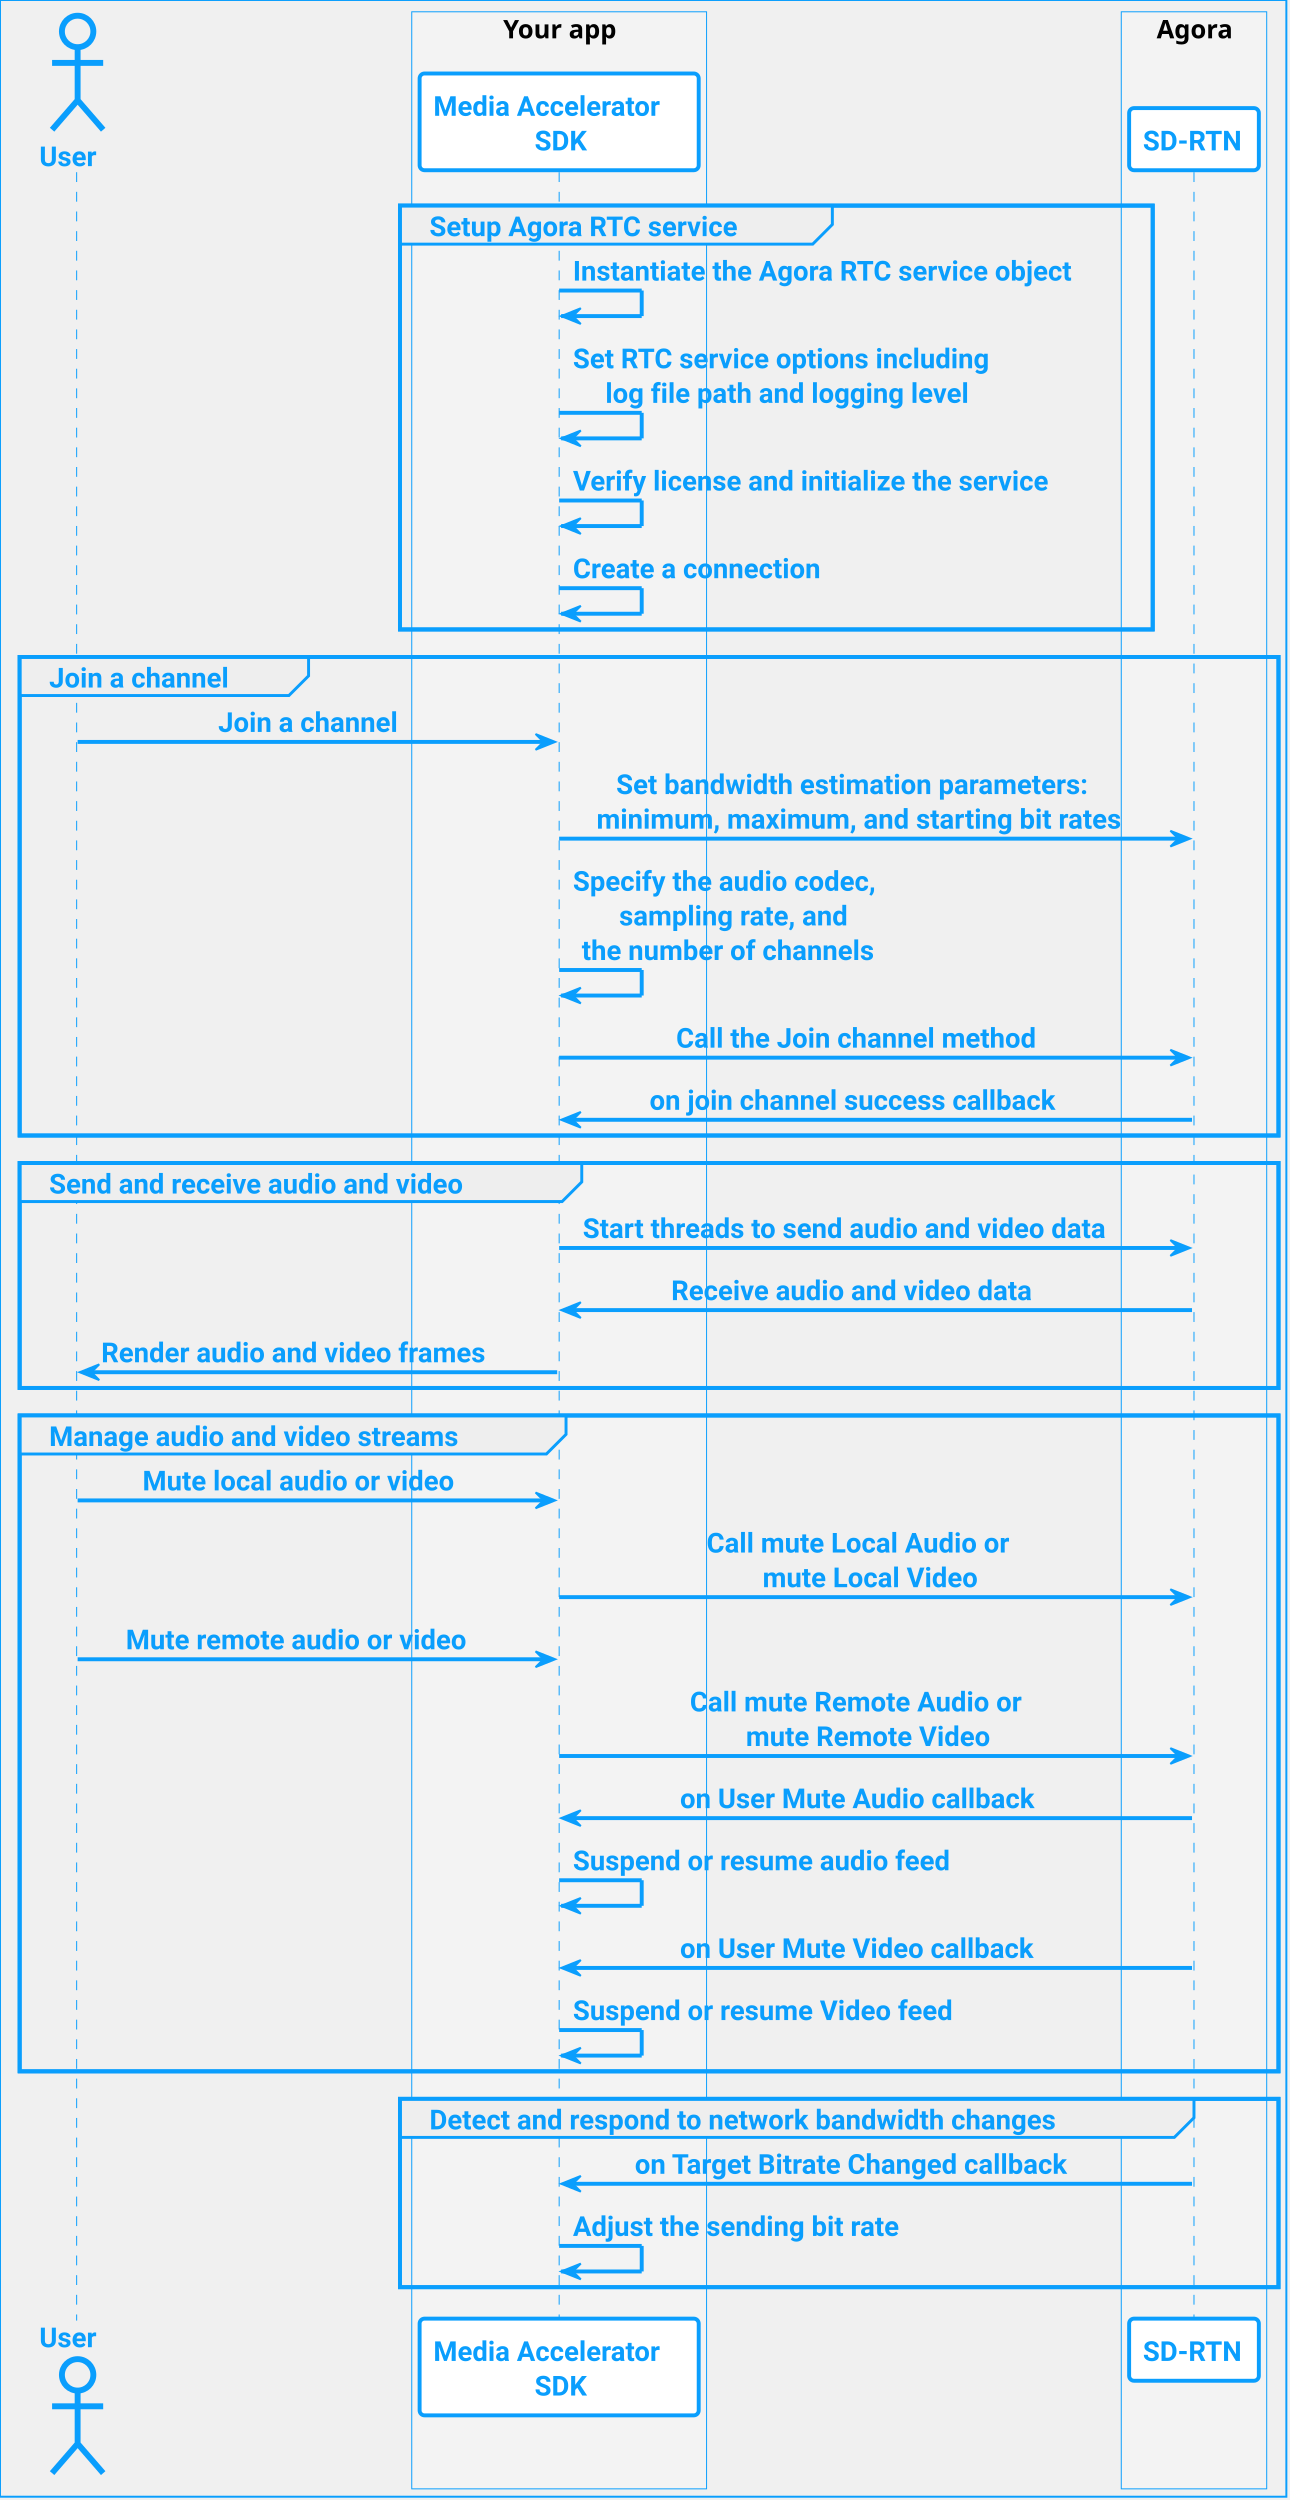
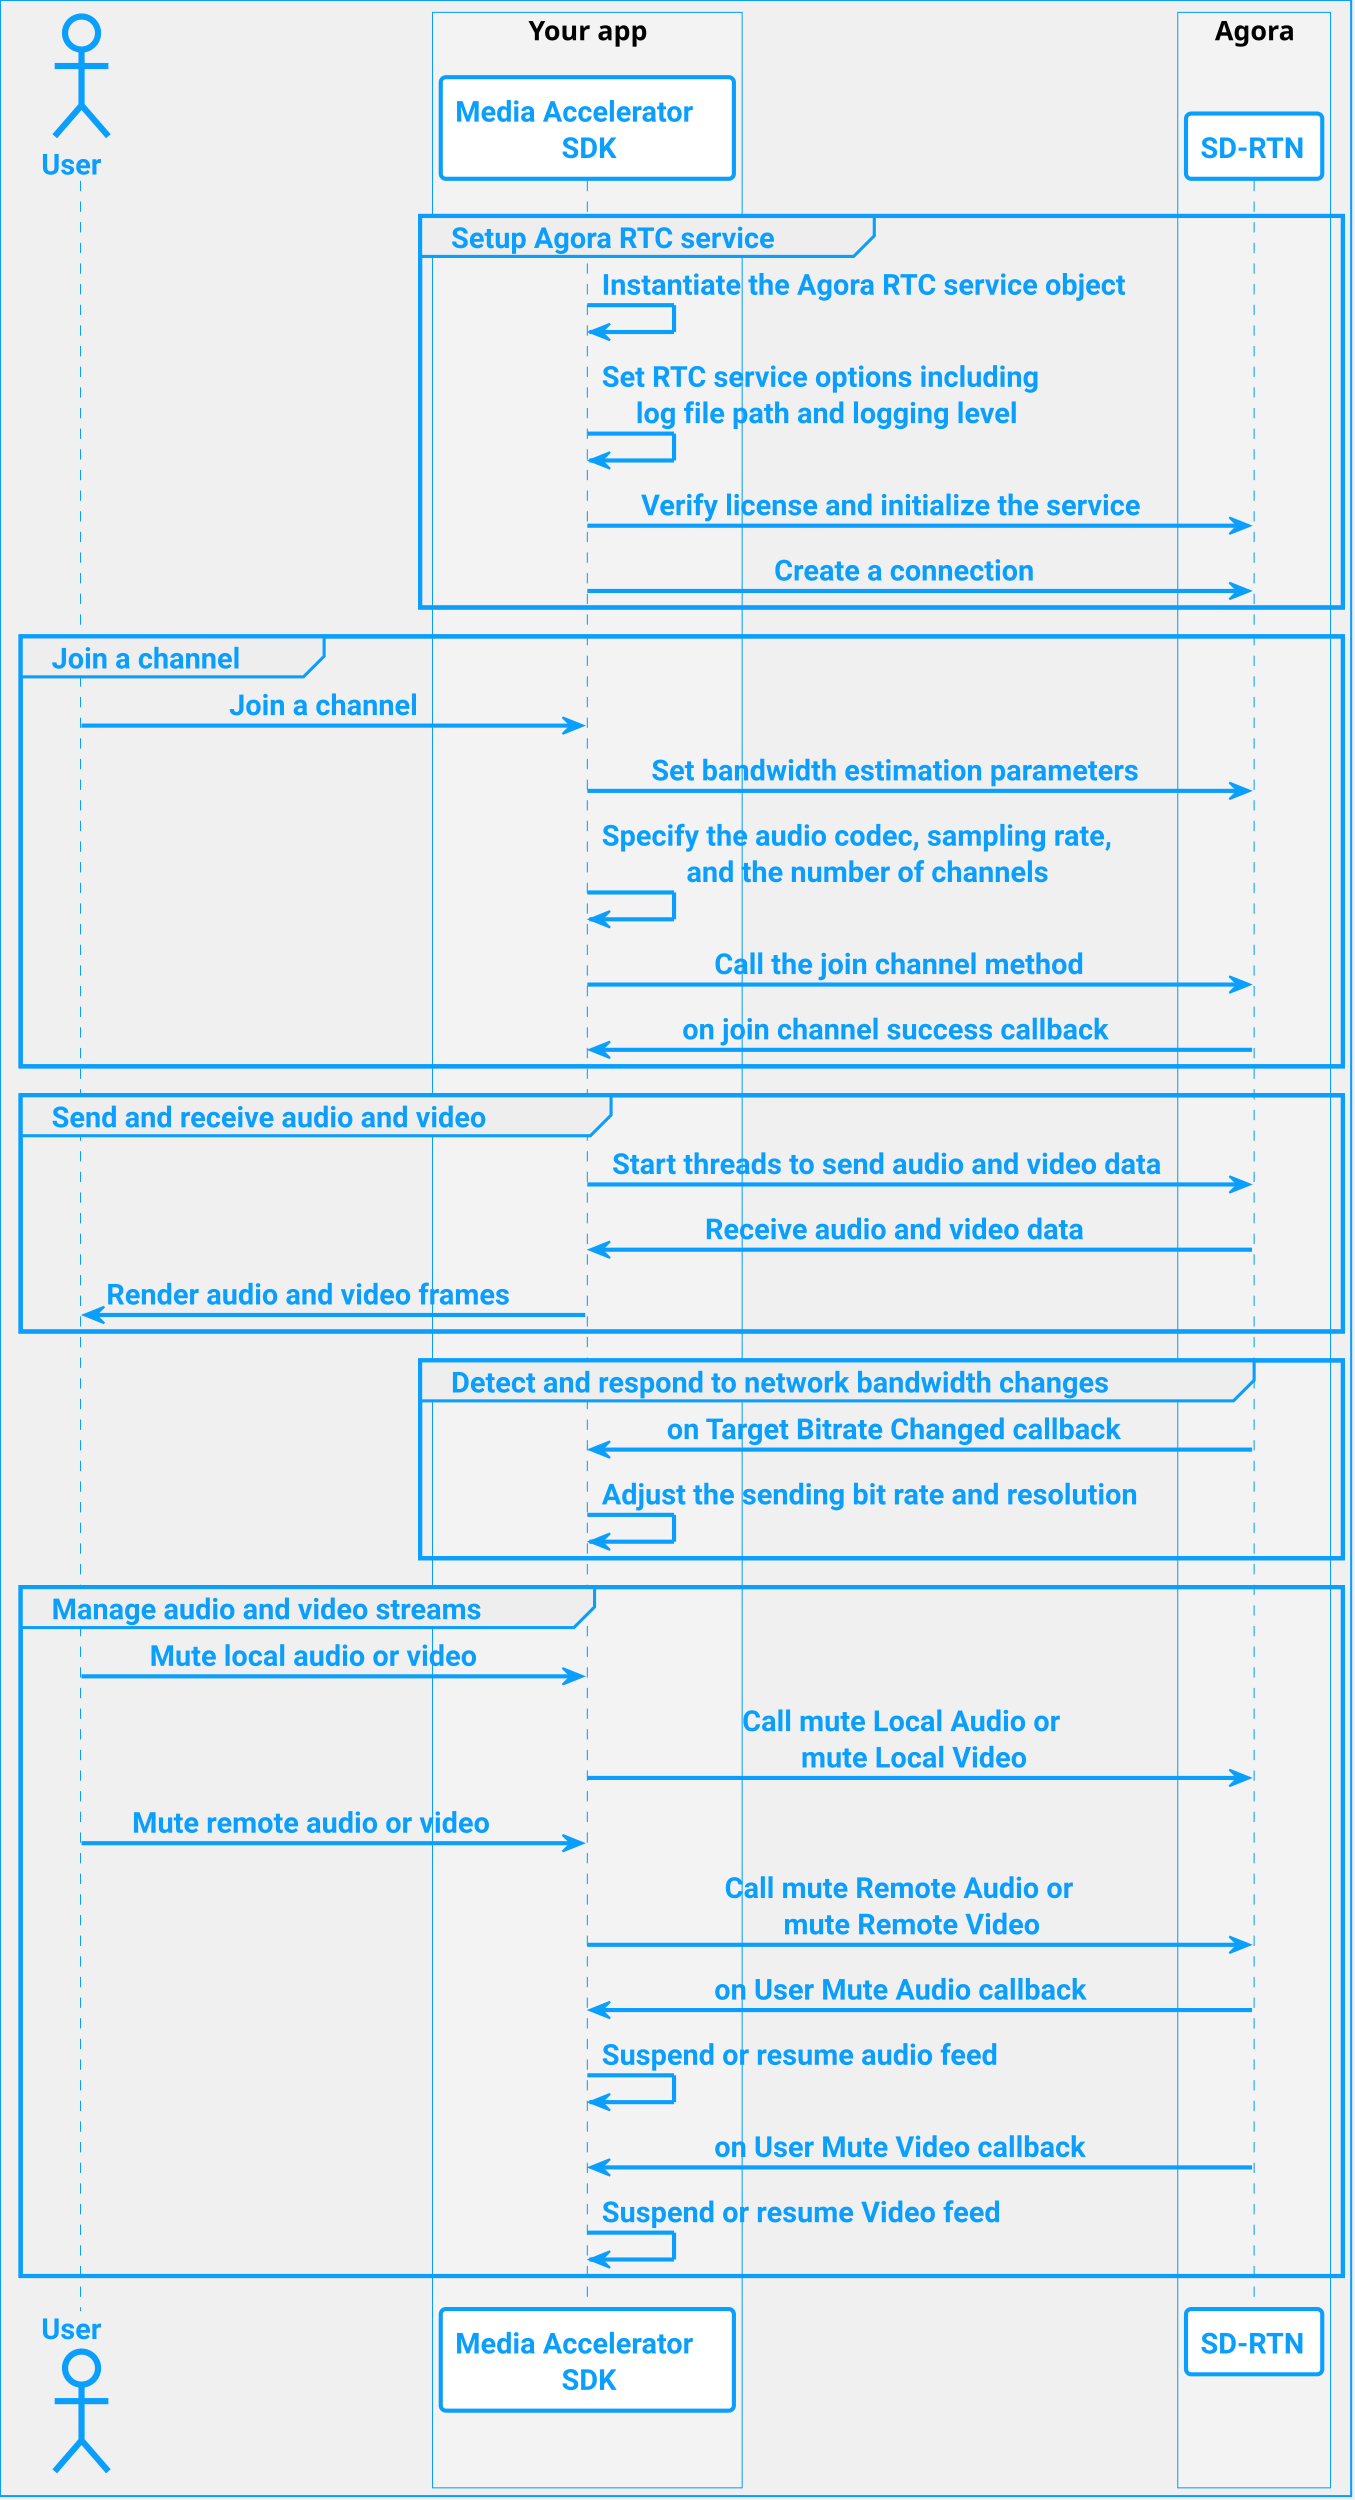
- <svg xmlns="http://www.w3.org/2000/svg" contentStyleType="text/css" height="1272px" preserveAspectRatio="none" style="width:656px;height:1272px;" version="1.1" viewBox="0 0 656 1272" width="656px" zoomAndPan="magnify">
+ <svg xmlns="http://www.w3.org/2000/svg" contentStyleType="text/css" height="1211px" preserveAspectRatio="none" style="width:656px;height:1211px;" version="1.1" viewBox="0 0 656 1211" width="656px" zoomAndPan="magnify">
  <defs />
  <g>
-     <rect fill="none" height="1270.328" style="stroke:#0A9EFD;stroke-width:1.0;" width="654.5" x="0" y="0" />
-     <rect fill="#F3F3F3" height="1260.328" style="stroke:#0A9EFD;stroke-width:0.5;" width="150" x="209.5" y="6" />
+     <rect fill="none" height="1209.109" style="stroke:#0A9EFD;stroke-width:1.0;" width="654.5" x="0" y="0" />
+     <rect fill="#F3F3F3" height="1199.109" style="stroke:#0A9EFD;stroke-width:0.5;" width="150" x="209.5" y="6" />
    <text fill="#000000" font-family="sans-serif" font-size="13" font-weight="bold" lengthAdjust="spacing" textLength="57" x="256" y="19.495">Your app</text>
-     <rect fill="#F3F3F3" height="1260.328" style="stroke:#0A9EFD;stroke-width:0.5;" width="74" x="570.5" y="6" />
+     <rect fill="#F3F3F3" height="1199.109" style="stroke:#0A9EFD;stroke-width:0.5;" width="74" x="570.5" y="6" />
    <text fill="#000000" font-family="sans-serif" font-size="13" font-weight="bold" lengthAdjust="spacing" textLength="38" x="588.5" y="19.495">Agora</text>
-     <rect fill="none" height="215.656" style="stroke:#0A9EFD;stroke-width:2.0;" width="383" x="203.5" y="104.609" />
-     <rect fill="none" height="243.484" style="stroke:#0A9EFD;stroke-width:2.0;" width="640.5" x="10" y="334.266" />
-     <rect fill="none" height="114.438" style="stroke:#0A9EFD;stroke-width:2.0;" width="640.5" x="10" y="591.75" />
-     <rect fill="none" height="333.703" style="stroke:#0A9EFD;stroke-width:2.0;" width="640.5" x="10" y="720.188" />
-     <rect fill="none" height="95.828" style="stroke:#0A9EFD;stroke-width:2.0;" width="447" x="203.5" y="1067.891" />
-     <line style="stroke:#0A9EFD;stroke-width:0.5;stroke-dasharray:5.0,5.0;" x1="39" x2="39" y1="87.609" y2="1180.719" />
-     <line style="stroke:#0A9EFD;stroke-width:0.5;stroke-dasharray:5.0,5.0;" x1="284.5" x2="284.5" y1="87.609" y2="1180.719" />
-     <line style="stroke:#0A9EFD;stroke-width:0.5;stroke-dasharray:5.0,5.0;" x1="607.5" x2="607.5" y1="87.609" y2="1180.719" />
+     <rect fill="none" height="189.656" style="stroke:#0A9EFD;stroke-width:2.0;" width="447" x="203.5" y="104.609" />
+     <rect fill="none" height="208.266" style="stroke:#0A9EFD;stroke-width:2.0;" width="640.5" x="10" y="308.266" />
+     <rect fill="none" height="114.438" style="stroke:#0A9EFD;stroke-width:2.0;" width="640.5" x="10" y="530.531" />
+     <rect fill="none" height="95.828" style="stroke:#0A9EFD;stroke-width:2.0;" width="447" x="203.5" y="658.969" />
+     <rect fill="none" height="333.703" style="stroke:#0A9EFD;stroke-width:2.0;" width="640.5" x="10" y="768.797" />
+     <line style="stroke:#0A9EFD;stroke-width:0.5;stroke-dasharray:5.0,5.0;" x1="39" x2="39" y1="87.609" y2="1119.5" />
+     <line style="stroke:#0A9EFD;stroke-width:0.5;stroke-dasharray:5.0,5.0;" x1="284.5" x2="284.5" y1="87.609" y2="1119.5" />
+     <line style="stroke:#0A9EFD;stroke-width:0.5;stroke-dasharray:5.0,5.0;" x1="607.5" x2="607.5" y1="87.609" y2="1119.5" />
    <text fill="#0A9EFD" font-family="Roboto" font-size="14" font-weight="bold" lengthAdjust="spacing" textLength="33" x="20" y="84.533">User</text>
    <ellipse cx="39.5" cy="16" fill="none" rx="8" ry="8" style="stroke:#0A9EFD;stroke-width:3.0;" />
    <path d="M39.5,24 L39.5,51 M26.5,32 L52.5,32 M39.5,51 L26.5,66 M39.5,51 L52.5,66 " fill="none" style="stroke:#0A9EFD;stroke-width:3.0;" />
-     <text fill="#0A9EFD" font-family="Roboto" font-size="14" font-weight="bold" lengthAdjust="spacing" textLength="33" x="20" y="1194.252">User</text>
-     <ellipse cx="39.5" cy="1208.328" fill="none" rx="8" ry="8" style="stroke:#0A9EFD;stroke-width:3.0;" />
-     <path d="M39.5,1216.328 L39.5,1243.328 M26.5,1224.328 L52.5,1224.328 M39.5,1243.328 L26.5,1258.328 M39.5,1243.328 L52.5,1258.328 " fill="none" style="stroke:#0A9EFD;stroke-width:3.0;" />
+     <text fill="#0A9EFD" font-family="Roboto" font-size="14" font-weight="bold" lengthAdjust="spacing" textLength="33" x="20" y="1133.033">User</text>
+     <ellipse cx="39.5" cy="1147.109" fill="none" rx="8" ry="8" style="stroke:#0A9EFD;stroke-width:3.0;" />
+     <path d="M39.5,1155.109 L39.5,1182.109 M26.5,1163.109 L52.5,1163.109 M39.5,1182.109 L26.5,1197.109 M39.5,1182.109 L52.5,1197.109 " fill="none" style="stroke:#0A9EFD;stroke-width:3.0;" />
    <rect fill="#FFFFFF" height="49.219" rx="2.5" ry="2.5" style="stroke:#0A9EFD;stroke-width:2.0;" width="142" x="213.5" y="37.391" />
    <text fill="#0A9EFD" font-family="Roboto" font-size="14" font-weight="bold" lengthAdjust="spacing" textLength="128" x="220.5" y="58.924">Media Accelerator</text>
    <text fill="#0A9EFD" font-family="Roboto" font-size="14" font-weight="bold" lengthAdjust="spacing" textLength="29" x="272" y="76.533">SDK</text>
-     <rect fill="#FFFFFF" height="49.219" rx="2.5" ry="2.5" style="stroke:#0A9EFD;stroke-width:2.0;" width="142" x="213.5" y="1179.719" />
-     <text fill="#0A9EFD" font-family="Roboto" font-size="14" font-weight="bold" lengthAdjust="spacing" textLength="128" x="220.5" y="1201.252">Media Accelerator</text>
-     <text fill="#0A9EFD" font-family="Roboto" font-size="14" font-weight="bold" lengthAdjust="spacing" textLength="29" x="272" y="1218.861">SDK</text>
+     <rect fill="#FFFFFF" height="49.219" rx="2.5" ry="2.5" style="stroke:#0A9EFD;stroke-width:2.0;" width="142" x="213.5" y="1118.5" />
+     <text fill="#0A9EFD" font-family="Roboto" font-size="14" font-weight="bold" lengthAdjust="spacing" textLength="128" x="220.5" y="1140.033">Media Accelerator</text>
+     <text fill="#0A9EFD" font-family="Roboto" font-size="14" font-weight="bold" lengthAdjust="spacing" textLength="29" x="272" y="1157.643">SDK</text>
    <rect fill="#FFFFFF" height="31.609" rx="2.5" ry="2.5" style="stroke:#0A9EFD;stroke-width:2.0;" width="66" x="574.5" y="55" />
    <text fill="#0A9EFD" font-family="Roboto" font-size="14" font-weight="bold" lengthAdjust="spacing" textLength="52" x="581.5" y="76.533">SD-RTN</text>
-     <rect fill="#FFFFFF" height="31.609" rx="2.5" ry="2.5" style="stroke:#0A9EFD;stroke-width:2.0;" width="66" x="574.5" y="1179.719" />
-     <text fill="#0A9EFD" font-family="Roboto" font-size="14" font-weight="bold" lengthAdjust="spacing" textLength="52" x="581.5" y="1201.252">SD-RTN</text>
+     <rect fill="#FFFFFF" height="31.609" rx="2.5" ry="2.5" style="stroke:#0A9EFD;stroke-width:2.0;" width="66" x="574.5" y="1118.5" />
+     <text fill="#0A9EFD" font-family="Roboto" font-size="14" font-weight="bold" lengthAdjust="spacing" textLength="52" x="581.5" y="1140.033">SD-RTN</text>
    <path d="M203.5,104.609 L423.5,104.609 L423.5,114.219 L413.5,124.219 L203.5,124.219 L203.5,104.609 " fill="#EEEEEE" style="stroke:#0A9EFD;stroke-width:1.5;" />
-     <rect fill="none" height="215.656" style="stroke:#0A9EFD;stroke-width:2.0;" width="383" x="203.5" y="104.609" />
+     <rect fill="none" height="189.656" style="stroke:#0A9EFD;stroke-width:2.0;" width="447" x="203.5" y="104.609" />
    <text fill="#0A9EFD" font-family="Roboto" font-size="14" font-weight="bold" lengthAdjust="spacing" textLength="175" x="218.5" y="120.143">Setup Agora RTC service</text>
    <line style="stroke:#0A9EFD;stroke-width:2.0;" x1="284.5" x2="326.5" y1="147.828" y2="147.828" />
    <line style="stroke:#0A9EFD;stroke-width:2.0;" x1="326.5" x2="326.5" y1="147.828" y2="160.828" />
    <line style="stroke:#0A9EFD;stroke-width:2.0;" x1="285.5" x2="326.5" y1="160.828" y2="160.828" />
    <polygon fill="#0A9EFD" points="295.5,156.828,285.5,160.828,295.5,164.828,291.5,160.828" style="stroke:#0A9EFD;stroke-width:1.0;" />
    <text fill="#0A9EFD" font-family="Roboto" font-size="14" font-weight="bold" lengthAdjust="spacing" textLength="283" x="291.5" y="142.752">Instantiate the Agora RTC service object</text>
    <line style="stroke:#0A9EFD;stroke-width:2.0;" x1="284.5" x2="326.5" y1="210.047" y2="210.047" />
    <line style="stroke:#0A9EFD;stroke-width:2.0;" x1="326.5" x2="326.5" y1="210.047" y2="223.047" />
    <line style="stroke:#0A9EFD;stroke-width:2.0;" x1="285.5" x2="326.5" y1="223.047" y2="223.047" />
    <polygon fill="#0A9EFD" points="295.5,219.047,285.5,223.047,295.5,227.047,291.5,223.047" style="stroke:#0A9EFD;stroke-width:1.0;" />
    <text fill="#0A9EFD" font-family="Roboto" font-size="14" font-weight="bold" lengthAdjust="spacing" textLength="238" x="291.5" y="187.361">Set RTC service options including</text>
    <text fill="#0A9EFD" font-family="Roboto" font-size="14" font-weight="bold" lengthAdjust="spacing" textLength="209" x="308" y="204.971">log file path and logging level</text>
-     <line style="stroke:#0A9EFD;stroke-width:2.0;" x1="284.5" x2="326.5" y1="254.656" y2="254.656" />
-     <line style="stroke:#0A9EFD;stroke-width:2.0;" x1="326.5" x2="326.5" y1="254.656" y2="267.656" />
-     <line style="stroke:#0A9EFD;stroke-width:2.0;" x1="285.5" x2="326.5" y1="267.656" y2="267.656" />
-     <polygon fill="#0A9EFD" points="295.5,263.656,285.5,267.656,295.5,271.656,291.5,267.656" style="stroke:#0A9EFD;stroke-width:1.0;" />
-     <text fill="#0A9EFD" font-family="Roboto" font-size="14" font-weight="bold" lengthAdjust="spacing" textLength="271" x="291.5" y="249.58">Verify license and initialize the service</text>
-     <line style="stroke:#0A9EFD;stroke-width:2.0;" x1="284.5" x2="326.5" y1="299.266" y2="299.266" />
-     <line style="stroke:#0A9EFD;stroke-width:2.0;" x1="326.5" x2="326.5" y1="299.266" y2="312.266" />
-     <line style="stroke:#0A9EFD;stroke-width:2.0;" x1="285.5" x2="326.5" y1="312.266" y2="312.266" />
-     <polygon fill="#0A9EFD" points="295.5,308.266,285.5,312.266,295.5,316.266,291.5,312.266" style="stroke:#0A9EFD;stroke-width:1.0;" />
-     <text fill="#0A9EFD" font-family="Roboto" font-size="14" font-weight="bold" lengthAdjust="spacing" textLength="142" x="291.5" y="294.19">Create a connection</text>
-     <path d="M10,334.266 L157,334.266 L157,343.875 L147,353.875 L10,353.875 L10,334.266 " fill="#EEEEEE" style="stroke:#0A9EFD;stroke-width:1.5;" />
-     <rect fill="none" height="243.484" style="stroke:#0A9EFD;stroke-width:2.0;" width="640.5" x="10" y="334.266" />
-     <text fill="#0A9EFD" font-family="Roboto" font-size="14" font-weight="bold" lengthAdjust="spacing" textLength="102" x="25" y="349.799">Join a channel</text>
-     <polygon fill="#0A9EFD" points="272.5,373.484,282.5,377.484,272.5,381.484,276.5,377.484" style="stroke:#0A9EFD;stroke-width:1.0;" />
-     <line style="stroke:#0A9EFD;stroke-width:2.0;" x1="39.5" x2="278.5" y1="377.484" y2="377.484" />
-     <text fill="#0A9EFD" font-family="Roboto" font-size="14" font-weight="bold" lengthAdjust="spacing" textLength="102" x="111" y="372.408">Join a channel</text>
-     <polygon fill="#0A9EFD" points="595.5,422.703,605.5,426.703,595.5,430.703,599.5,426.703" style="stroke:#0A9EFD;stroke-width:1.0;" />
-     <line style="stroke:#0A9EFD;stroke-width:2.0;" x1="284.5" x2="601.5" y1="426.703" y2="426.703" />
-     <text fill="#0A9EFD" font-family="Roboto" font-size="14" font-weight="bold" lengthAdjust="spacing" textLength="265" x="313.5" y="404.018">Set bandwidth estimation parameters:</text>
-     <text fill="#0A9EFD" font-family="Roboto" font-size="14" font-weight="bold" lengthAdjust="spacing" textLength="289" x="303.5" y="421.627">minimum, maximum, and starting bit rates</text>
-     <line style="stroke:#0A9EFD;stroke-width:2.0;" x1="284.5" x2="326.5" y1="493.531" y2="493.531" />
-     <line style="stroke:#0A9EFD;stroke-width:2.0;" x1="326.5" x2="326.5" y1="493.531" y2="506.531" />
-     <line style="stroke:#0A9EFD;stroke-width:2.0;" x1="285.5" x2="326.5" y1="506.531" y2="506.531" />
-     <polygon fill="#0A9EFD" points="295.5,502.531,285.5,506.531,295.5,510.531,291.5,506.531" style="stroke:#0A9EFD;stroke-width:1.0;" />
-     <text fill="#0A9EFD" font-family="Roboto" font-size="14" font-weight="bold" lengthAdjust="spacing" textLength="172" x="291.5" y="453.236">Specify the audio codec,</text>
-     <text fill="#0A9EFD" font-family="Roboto" font-size="14" font-weight="bold" lengthAdjust="spacing" textLength="129" x="315" y="470.846">sampling rate, and</text>
-     <text fill="#0A9EFD" font-family="Roboto" font-size="14" font-weight="bold" lengthAdjust="spacing" textLength="167" x="296" y="488.455">the number of channels</text>
-     <polygon fill="#0A9EFD" points="595.5,534.141,605.5,538.141,595.5,542.141,599.5,538.141" style="stroke:#0A9EFD;stroke-width:1.0;" />
-     <line style="stroke:#0A9EFD;stroke-width:2.0;" x1="284.5" x2="601.5" y1="538.141" y2="538.141" />
-     <text fill="#0A9EFD" font-family="Roboto" font-size="14" font-weight="bold" lengthAdjust="spacing" textLength="204" x="344" y="533.064">Call the Join channel method</text>
-     <polygon fill="#0A9EFD" points="295.5,565.75,285.5,569.75,295.5,573.75,291.5,569.75" style="stroke:#0A9EFD;stroke-width:1.0;" />
-     <line style="stroke:#0A9EFD;stroke-width:2.0;" x1="289.5" x2="606.5" y1="569.75" y2="569.75" />
-     <text fill="#0A9EFD" font-family="Roboto" font-size="14" font-weight="bold" lengthAdjust="spacing" textLength="231" x="330.5" y="564.674">on join channel success callback</text>
-     <path d="M10,591.75 L296,591.75 L296,601.359 L286,611.359 L10,611.359 L10,591.75 " fill="#EEEEEE" style="stroke:#0A9EFD;stroke-width:1.5;" />
-     <rect fill="none" height="114.438" style="stroke:#0A9EFD;stroke-width:2.0;" width="640.5" x="10" y="591.75" />
-     <text fill="#0A9EFD" font-family="Roboto" font-size="14" font-weight="bold" lengthAdjust="spacing" textLength="241" x="25" y="607.283">Send and receive audio and video</text>
-     <polygon fill="#0A9EFD" points="595.5,630.969,605.5,634.969,595.5,638.969,599.5,634.969" style="stroke:#0A9EFD;stroke-width:1.0;" />
-     <line style="stroke:#0A9EFD;stroke-width:2.0;" x1="284.5" x2="601.5" y1="634.969" y2="634.969" />
-     <text fill="#0A9EFD" font-family="Roboto" font-size="14" font-weight="bold" lengthAdjust="spacing" textLength="299" x="296.5" y="629.893">Start threads to send audio and video data</text>
-     <polygon fill="#0A9EFD" points="295.5,662.578,285.5,666.578,295.5,670.578,291.5,666.578" style="stroke:#0A9EFD;stroke-width:1.0;" />
-     <line style="stroke:#0A9EFD;stroke-width:2.0;" x1="289.5" x2="606.5" y1="666.578" y2="666.578" />
-     <text fill="#0A9EFD" font-family="Roboto" font-size="14" font-weight="bold" lengthAdjust="spacing" textLength="209" x="341.5" y="661.502">Receive audio and video data</text>
-     <polygon fill="#0A9EFD" points="50.5,694.188,40.5,698.188,50.5,702.188,46.5,698.188" style="stroke:#0A9EFD;stroke-width:1.0;" />
-     <line style="stroke:#0A9EFD;stroke-width:2.0;" x1="44.5" x2="283.5" y1="698.188" y2="698.188" />
-     <text fill="#0A9EFD" font-family="Roboto" font-size="14" font-weight="bold" lengthAdjust="spacing" textLength="221" x="51.5" y="693.111">Render audio and video frames</text>
-     <path d="M10,720.188 L288,720.188 L288,729.797 L278,739.797 L10,739.797 L10,720.188 " fill="#EEEEEE" style="stroke:#0A9EFD;stroke-width:1.5;" />
-     <rect fill="none" height="333.703" style="stroke:#0A9EFD;stroke-width:2.0;" width="640.5" x="10" y="720.188" />
-     <text fill="#0A9EFD" font-family="Roboto" font-size="14" font-weight="bold" lengthAdjust="spacing" textLength="233" x="25" y="735.721">Manage audio and video streams</text>
-     <polygon fill="#0A9EFD" points="272.5,759.406,282.5,763.406,272.5,767.406,276.5,763.406" style="stroke:#0A9EFD;stroke-width:1.0;" />
-     <line style="stroke:#0A9EFD;stroke-width:2.0;" x1="39.5" x2="278.5" y1="763.406" y2="763.406" />
-     <text fill="#0A9EFD" font-family="Roboto" font-size="14" font-weight="bold" lengthAdjust="spacing" textLength="179" x="72.5" y="758.33">Mute local audio or video</text>
-     <polygon fill="#0A9EFD" points="595.5,808.625,605.5,812.625,595.5,816.625,599.5,812.625" style="stroke:#0A9EFD;stroke-width:1.0;" />
-     <line style="stroke:#0A9EFD;stroke-width:2.0;" x1="284.5" x2="601.5" y1="812.625" y2="812.625" />
-     <text fill="#0A9EFD" font-family="Roboto" font-size="14" font-weight="bold" lengthAdjust="spacing" textLength="169" x="359.5" y="789.939">Call mute Local Audio or</text>
-     <text fill="#0A9EFD" font-family="Roboto" font-size="14" font-weight="bold" lengthAdjust="spacing" textLength="120" x="388" y="807.549">mute Local Video</text>
-     <polygon fill="#0A9EFD" points="272.5,840.234,282.5,844.234,272.5,848.234,276.5,844.234" style="stroke:#0A9EFD;stroke-width:1.0;" />
-     <line style="stroke:#0A9EFD;stroke-width:2.0;" x1="39.5" x2="278.5" y1="844.234" y2="844.234" />
-     <text fill="#0A9EFD" font-family="Roboto" font-size="14" font-weight="bold" lengthAdjust="spacing" textLength="196" x="64" y="839.158">Mute remote audio or video</text>
-     <polygon fill="#0A9EFD" points="595.5,889.453,605.5,893.453,595.5,897.453,599.5,893.453" style="stroke:#0A9EFD;stroke-width:1.0;" />
-     <line style="stroke:#0A9EFD;stroke-width:2.0;" x1="284.5" x2="601.5" y1="893.453" y2="893.453" />
-     <text fill="#0A9EFD" font-family="Roboto" font-size="14" font-weight="bold" lengthAdjust="spacing" textLength="186" x="351" y="870.768">Call mute Remote Audio or</text>
-     <text fill="#0A9EFD" font-family="Roboto" font-size="14" font-weight="bold" lengthAdjust="spacing" textLength="137" x="379.5" y="888.377">mute Remote Video</text>
-     <polygon fill="#0A9EFD" points="295.5,921.062,285.5,925.062,295.5,929.062,291.5,925.062" style="stroke:#0A9EFD;stroke-width:1.0;" />
-     <line style="stroke:#0A9EFD;stroke-width:2.0;" x1="289.5" x2="606.5" y1="925.062" y2="925.062" />
-     <text fill="#0A9EFD" font-family="Roboto" font-size="14" font-weight="bold" lengthAdjust="spacing" textLength="200" x="346" y="919.986">on User Mute Audio callback</text>
-     <line style="stroke:#0A9EFD;stroke-width:2.0;" x1="284.5" x2="326.5" y1="956.672" y2="956.672" />
-     <line style="stroke:#0A9EFD;stroke-width:2.0;" x1="326.5" x2="326.5" y1="956.672" y2="969.672" />
-     <line style="stroke:#0A9EFD;stroke-width:2.0;" x1="285.5" x2="326.5" y1="969.672" y2="969.672" />
-     <polygon fill="#0A9EFD" points="295.5,965.672,285.5,969.672,295.5,973.672,291.5,969.672" style="stroke:#0A9EFD;stroke-width:1.0;" />
-     <text fill="#0A9EFD" font-family="Roboto" font-size="14" font-weight="bold" lengthAdjust="spacing" textLength="217" x="291.5" y="951.596">Suspend or resume audio feed</text>
-     <polygon fill="#0A9EFD" points="295.5,997.281,285.5,1001.281,295.5,1005.281,291.5,1001.281" style="stroke:#0A9EFD;stroke-width:1.0;" />
-     <line style="stroke:#0A9EFD;stroke-width:2.0;" x1="289.5" x2="606.5" y1="1001.281" y2="1001.281" />
-     <text fill="#0A9EFD" font-family="Roboto" font-size="14" font-weight="bold" lengthAdjust="spacing" textLength="200" x="346" y="996.205">on User Mute Video callback</text>
-     <line style="stroke:#0A9EFD;stroke-width:2.0;" x1="284.5" x2="326.5" y1="1032.891" y2="1032.891" />
-     <line style="stroke:#0A9EFD;stroke-width:2.0;" x1="326.5" x2="326.5" y1="1032.891" y2="1045.891" />
-     <line style="stroke:#0A9EFD;stroke-width:2.0;" x1="285.5" x2="326.5" y1="1045.891" y2="1045.891" />
-     <polygon fill="#0A9EFD" points="295.5,1041.891,285.5,1045.891,295.5,1049.891,291.5,1045.891" style="stroke:#0A9EFD;stroke-width:1.0;" />
-     <text fill="#0A9EFD" font-family="Roboto" font-size="14" font-weight="bold" lengthAdjust="spacing" textLength="218" x="291.5" y="1027.814">Suspend or resume Video feed</text>
-     <path d="M203.5,1067.891 L607.5,1067.891 L607.5,1077.5 L597.5,1087.5 L203.5,1087.5 L203.5,1067.891 " fill="#EEEEEE" style="stroke:#0A9EFD;stroke-width:1.5;" />
-     <rect fill="none" height="95.828" style="stroke:#0A9EFD;stroke-width:2.0;" width="447" x="203.5" y="1067.891" />
-     <text fill="#0A9EFD" font-family="Roboto" font-size="14" font-weight="bold" lengthAdjust="spacing" textLength="359" x="218.5" y="1083.424">Detect and respond to network bandwidth changes</text>
-     <polygon fill="#0A9EFD" points="295.5,1107.109,285.5,1111.109,295.5,1115.109,291.5,1111.109" style="stroke:#0A9EFD;stroke-width:1.0;" />
-     <line style="stroke:#0A9EFD;stroke-width:2.0;" x1="289.5" x2="606.5" y1="1111.109" y2="1111.109" />
-     <text fill="#0A9EFD" font-family="Roboto" font-size="14" font-weight="bold" lengthAdjust="spacing" textLength="246" x="323" y="1106.033">on Target Bitrate Changed callback</text>
-     <line style="stroke:#0A9EFD;stroke-width:2.0;" x1="284.5" x2="326.5" y1="1142.719" y2="1142.719" />
-     <line style="stroke:#0A9EFD;stroke-width:2.0;" x1="326.5" x2="326.5" y1="1142.719" y2="1155.719" />
-     <line style="stroke:#0A9EFD;stroke-width:2.0;" x1="285.5" x2="326.5" y1="1155.719" y2="1155.719" />
-     <polygon fill="#0A9EFD" points="295.5,1151.719,285.5,1155.719,295.5,1159.719,291.5,1155.719" style="stroke:#0A9EFD;stroke-width:1.0;" />
-     <text fill="#0A9EFD" font-family="Roboto" font-size="14" font-weight="bold" lengthAdjust="spacing" textLength="186" x="291.5" y="1137.643">Adjust the sending bit rate</text>
+     <polygon fill="#0A9EFD" points="595.5,250.656,605.5,254.656,595.5,258.656,599.5,254.656" style="stroke:#0A9EFD;stroke-width:1.0;" />
+     <line style="stroke:#0A9EFD;stroke-width:2.0;" x1="284.5" x2="601.5" y1="254.656" y2="254.656" />
+     <text fill="#0A9EFD" font-family="Roboto" font-size="14" font-weight="bold" lengthAdjust="spacing" textLength="271" x="310.5" y="249.58">Verify license and initialize the service</text>
+     <polygon fill="#0A9EFD" points="595.5,282.266,605.5,286.266,595.5,290.266,599.5,286.266" style="stroke:#0A9EFD;stroke-width:1.0;" />
+     <line style="stroke:#0A9EFD;stroke-width:2.0;" x1="284.5" x2="601.5" y1="286.266" y2="286.266" />
+     <text fill="#0A9EFD" font-family="Roboto" font-size="14" font-weight="bold" lengthAdjust="spacing" textLength="142" x="375" y="281.19">Create a connection</text>
+     <path d="M10,308.266 L157,308.266 L157,317.875 L147,327.875 L10,327.875 L10,308.266 " fill="#EEEEEE" style="stroke:#0A9EFD;stroke-width:1.5;" />
+     <rect fill="none" height="208.266" style="stroke:#0A9EFD;stroke-width:2.0;" width="640.5" x="10" y="308.266" />
+     <text fill="#0A9EFD" font-family="Roboto" font-size="14" font-weight="bold" lengthAdjust="spacing" textLength="102" x="25" y="323.799">Join a channel</text>
+     <polygon fill="#0A9EFD" points="272.5,347.484,282.5,351.484,272.5,355.484,276.5,351.484" style="stroke:#0A9EFD;stroke-width:1.0;" />
+     <line style="stroke:#0A9EFD;stroke-width:2.0;" x1="39.5" x2="278.5" y1="351.484" y2="351.484" />
+     <text fill="#0A9EFD" font-family="Roboto" font-size="14" font-weight="bold" lengthAdjust="spacing" textLength="102" x="111" y="346.408">Join a channel</text>
+     <polygon fill="#0A9EFD" points="595.5,379.094,605.5,383.094,595.5,387.094,599.5,383.094" style="stroke:#0A9EFD;stroke-width:1.0;" />
+     <line style="stroke:#0A9EFD;stroke-width:2.0;" x1="284.5" x2="601.5" y1="383.094" y2="383.094" />
+     <text fill="#0A9EFD" font-family="Roboto" font-size="14" font-weight="bold" lengthAdjust="spacing" textLength="261" x="315.5" y="378.018">Set bandwidth estimation parameters</text>
+     <line style="stroke:#0A9EFD;stroke-width:2.0;" x1="284.5" x2="326.5" y1="432.312" y2="432.312" />
+     <line style="stroke:#0A9EFD;stroke-width:2.0;" x1="326.5" x2="326.5" y1="432.312" y2="445.312" />
+     <line style="stroke:#0A9EFD;stroke-width:2.0;" x1="285.5" x2="326.5" y1="445.312" y2="445.312" />
+     <polygon fill="#0A9EFD" points="295.5,441.312,285.5,445.312,295.5,449.312,291.5,445.312" style="stroke:#0A9EFD;stroke-width:1.0;" />
+     <text fill="#0A9EFD" font-family="Roboto" font-size="14" font-weight="bold" lengthAdjust="spacing" textLength="275" x="291.5" y="409.627">Specify the audio codec, sampling rate,</text>
+     <text fill="#0A9EFD" font-family="Roboto" font-size="14" font-weight="bold" lengthAdjust="spacing" textLength="197" x="332.5" y="427.236">and the number of channels</text>
+     <polygon fill="#0A9EFD" points="595.5,472.922,605.5,476.922,595.5,480.922,599.5,476.922" style="stroke:#0A9EFD;stroke-width:1.0;" />
+     <line style="stroke:#0A9EFD;stroke-width:2.0;" x1="284.5" x2="601.5" y1="476.922" y2="476.922" />
+     <text fill="#0A9EFD" font-family="Roboto" font-size="14" font-weight="bold" lengthAdjust="spacing" textLength="200" x="346" y="471.846">Call the join channel method</text>
+     <polygon fill="#0A9EFD" points="295.5,504.531,285.5,508.531,295.5,512.531,291.5,508.531" style="stroke:#0A9EFD;stroke-width:1.0;" />
+     <line style="stroke:#0A9EFD;stroke-width:2.0;" x1="289.5" x2="606.5" y1="508.531" y2="508.531" />
+     <text fill="#0A9EFD" font-family="Roboto" font-size="14" font-weight="bold" lengthAdjust="spacing" textLength="231" x="330.5" y="503.455">on join channel success callback</text>
+     <path d="M10,530.531 L296,530.531 L296,540.141 L286,550.141 L10,550.141 L10,530.531 " fill="#EEEEEE" style="stroke:#0A9EFD;stroke-width:1.5;" />
+     <rect fill="none" height="114.438" style="stroke:#0A9EFD;stroke-width:2.0;" width="640.5" x="10" y="530.531" />
+     <text fill="#0A9EFD" font-family="Roboto" font-size="14" font-weight="bold" lengthAdjust="spacing" textLength="241" x="25" y="546.064">Send and receive audio and video</text>
+     <polygon fill="#0A9EFD" points="595.5,569.75,605.5,573.75,595.5,577.75,599.5,573.75" style="stroke:#0A9EFD;stroke-width:1.0;" />
+     <line style="stroke:#0A9EFD;stroke-width:2.0;" x1="284.5" x2="601.5" y1="573.75" y2="573.75" />
+     <text fill="#0A9EFD" font-family="Roboto" font-size="14" font-weight="bold" lengthAdjust="spacing" textLength="299" x="296.5" y="568.674">Start threads to send audio and video data</text>
+     <polygon fill="#0A9EFD" points="295.5,601.359,285.5,605.359,295.5,609.359,291.5,605.359" style="stroke:#0A9EFD;stroke-width:1.0;" />
+     <line style="stroke:#0A9EFD;stroke-width:2.0;" x1="289.5" x2="606.5" y1="605.359" y2="605.359" />
+     <text fill="#0A9EFD" font-family="Roboto" font-size="14" font-weight="bold" lengthAdjust="spacing" textLength="209" x="341.5" y="600.283">Receive audio and video data</text>
+     <polygon fill="#0A9EFD" points="50.5,632.969,40.5,636.969,50.5,640.969,46.5,636.969" style="stroke:#0A9EFD;stroke-width:1.0;" />
+     <line style="stroke:#0A9EFD;stroke-width:2.0;" x1="44.5" x2="283.5" y1="636.969" y2="636.969" />
+     <text fill="#0A9EFD" font-family="Roboto" font-size="14" font-weight="bold" lengthAdjust="spacing" textLength="221" x="51.5" y="631.893">Render audio and video frames</text>
+     <path d="M203.5,658.969 L607.5,658.969 L607.5,668.578 L597.5,678.578 L203.5,678.578 L203.5,658.969 " fill="#EEEEEE" style="stroke:#0A9EFD;stroke-width:1.5;" />
+     <rect fill="none" height="95.828" style="stroke:#0A9EFD;stroke-width:2.0;" width="447" x="203.5" y="658.969" />
+     <text fill="#0A9EFD" font-family="Roboto" font-size="14" font-weight="bold" lengthAdjust="spacing" textLength="359" x="218.5" y="674.502">Detect and respond to network bandwidth changes</text>
+     <polygon fill="#0A9EFD" points="295.5,698.188,285.5,702.188,295.5,706.188,291.5,702.188" style="stroke:#0A9EFD;stroke-width:1.0;" />
+     <line style="stroke:#0A9EFD;stroke-width:2.0;" x1="289.5" x2="606.5" y1="702.188" y2="702.188" />
+     <text fill="#0A9EFD" font-family="Roboto" font-size="14" font-weight="bold" lengthAdjust="spacing" textLength="246" x="323" y="697.111">on Target Bitrate Changed callback</text>
+     <line style="stroke:#0A9EFD;stroke-width:2.0;" x1="284.5" x2="326.5" y1="733.797" y2="733.797" />
+     <line style="stroke:#0A9EFD;stroke-width:2.0;" x1="326.5" x2="326.5" y1="733.797" y2="746.797" />
+     <line style="stroke:#0A9EFD;stroke-width:2.0;" x1="285.5" x2="326.5" y1="746.797" y2="746.797" />
+     <polygon fill="#0A9EFD" points="295.5,742.797,285.5,746.797,295.5,750.797,291.5,746.797" style="stroke:#0A9EFD;stroke-width:1.0;" />
+     <text fill="#0A9EFD" font-family="Roboto" font-size="14" font-weight="bold" lengthAdjust="spacing" textLength="292" x="291.5" y="728.721">Adjust the sending bit rate and resolution</text>
+     <path d="M10,768.797 L288,768.797 L288,778.406 L278,788.406 L10,788.406 L10,768.797 " fill="#EEEEEE" style="stroke:#0A9EFD;stroke-width:1.5;" />
+     <rect fill="none" height="333.703" style="stroke:#0A9EFD;stroke-width:2.0;" width="640.5" x="10" y="768.797" />
+     <text fill="#0A9EFD" font-family="Roboto" font-size="14" font-weight="bold" lengthAdjust="spacing" textLength="233" x="25" y="784.33">Manage audio and video streams</text>
+     <polygon fill="#0A9EFD" points="272.5,808.016,282.5,812.016,272.5,816.016,276.5,812.016" style="stroke:#0A9EFD;stroke-width:1.0;" />
+     <line style="stroke:#0A9EFD;stroke-width:2.0;" x1="39.5" x2="278.5" y1="812.016" y2="812.016" />
+     <text fill="#0A9EFD" font-family="Roboto" font-size="14" font-weight="bold" lengthAdjust="spacing" textLength="179" x="72.5" y="806.939">Mute local audio or video</text>
+     <polygon fill="#0A9EFD" points="595.5,857.234,605.5,861.234,595.5,865.234,599.5,861.234" style="stroke:#0A9EFD;stroke-width:1.0;" />
+     <line style="stroke:#0A9EFD;stroke-width:2.0;" x1="284.5" x2="601.5" y1="861.234" y2="861.234" />
+     <text fill="#0A9EFD" font-family="Roboto" font-size="14" font-weight="bold" lengthAdjust="spacing" textLength="169" x="359.5" y="838.549">Call mute Local Audio or</text>
+     <text fill="#0A9EFD" font-family="Roboto" font-size="14" font-weight="bold" lengthAdjust="spacing" textLength="120" x="388" y="856.158">mute Local Video</text>
+     <polygon fill="#0A9EFD" points="272.5,888.844,282.5,892.844,272.5,896.844,276.5,892.844" style="stroke:#0A9EFD;stroke-width:1.0;" />
+     <line style="stroke:#0A9EFD;stroke-width:2.0;" x1="39.5" x2="278.5" y1="892.844" y2="892.844" />
+     <text fill="#0A9EFD" font-family="Roboto" font-size="14" font-weight="bold" lengthAdjust="spacing" textLength="196" x="64" y="887.768">Mute remote audio or video</text>
+     <polygon fill="#0A9EFD" points="595.5,938.062,605.5,942.062,595.5,946.062,599.5,942.062" style="stroke:#0A9EFD;stroke-width:1.0;" />
+     <line style="stroke:#0A9EFD;stroke-width:2.0;" x1="284.5" x2="601.5" y1="942.062" y2="942.062" />
+     <text fill="#0A9EFD" font-family="Roboto" font-size="14" font-weight="bold" lengthAdjust="spacing" textLength="186" x="351" y="919.377">Call mute Remote Audio or</text>
+     <text fill="#0A9EFD" font-family="Roboto" font-size="14" font-weight="bold" lengthAdjust="spacing" textLength="137" x="379.5" y="936.986">mute Remote Video</text>
+     <polygon fill="#0A9EFD" points="295.5,969.672,285.5,973.672,295.5,977.672,291.5,973.672" style="stroke:#0A9EFD;stroke-width:1.0;" />
+     <line style="stroke:#0A9EFD;stroke-width:2.0;" x1="289.5" x2="606.5" y1="973.672" y2="973.672" />
+     <text fill="#0A9EFD" font-family="Roboto" font-size="14" font-weight="bold" lengthAdjust="spacing" textLength="200" x="346" y="968.596">on User Mute Audio callback</text>
+     <line style="stroke:#0A9EFD;stroke-width:2.0;" x1="284.5" x2="326.5" y1="1005.281" y2="1005.281" />
+     <line style="stroke:#0A9EFD;stroke-width:2.0;" x1="326.5" x2="326.5" y1="1005.281" y2="1018.281" />
+     <line style="stroke:#0A9EFD;stroke-width:2.0;" x1="285.5" x2="326.5" y1="1018.281" y2="1018.281" />
+     <polygon fill="#0A9EFD" points="295.5,1014.281,285.5,1018.281,295.5,1022.281,291.5,1018.281" style="stroke:#0A9EFD;stroke-width:1.0;" />
+     <text fill="#0A9EFD" font-family="Roboto" font-size="14" font-weight="bold" lengthAdjust="spacing" textLength="217" x="291.5" y="1000.205">Suspend or resume audio feed</text>
+     <polygon fill="#0A9EFD" points="295.5,1045.891,285.5,1049.891,295.5,1053.891,291.5,1049.891" style="stroke:#0A9EFD;stroke-width:1.0;" />
+     <line style="stroke:#0A9EFD;stroke-width:2.0;" x1="289.5" x2="606.5" y1="1049.891" y2="1049.891" />
+     <text fill="#0A9EFD" font-family="Roboto" font-size="14" font-weight="bold" lengthAdjust="spacing" textLength="200" x="346" y="1044.814">on User Mute Video callback</text>
+     <line style="stroke:#0A9EFD;stroke-width:2.0;" x1="284.5" x2="326.5" y1="1081.5" y2="1081.5" />
+     <line style="stroke:#0A9EFD;stroke-width:2.0;" x1="326.5" x2="326.5" y1="1081.5" y2="1094.5" />
+     <line style="stroke:#0A9EFD;stroke-width:2.0;" x1="285.5" x2="326.5" y1="1094.5" y2="1094.5" />
+     <polygon fill="#0A9EFD" points="295.5,1090.5,285.5,1094.5,295.5,1098.5,291.5,1094.5" style="stroke:#0A9EFD;stroke-width:1.0;" />
+     <text fill="#0A9EFD" font-family="Roboto" font-size="14" font-weight="bold" lengthAdjust="spacing" textLength="218" x="291.5" y="1076.424">Suspend or resume Video feed</text>
  </g>
</svg>
